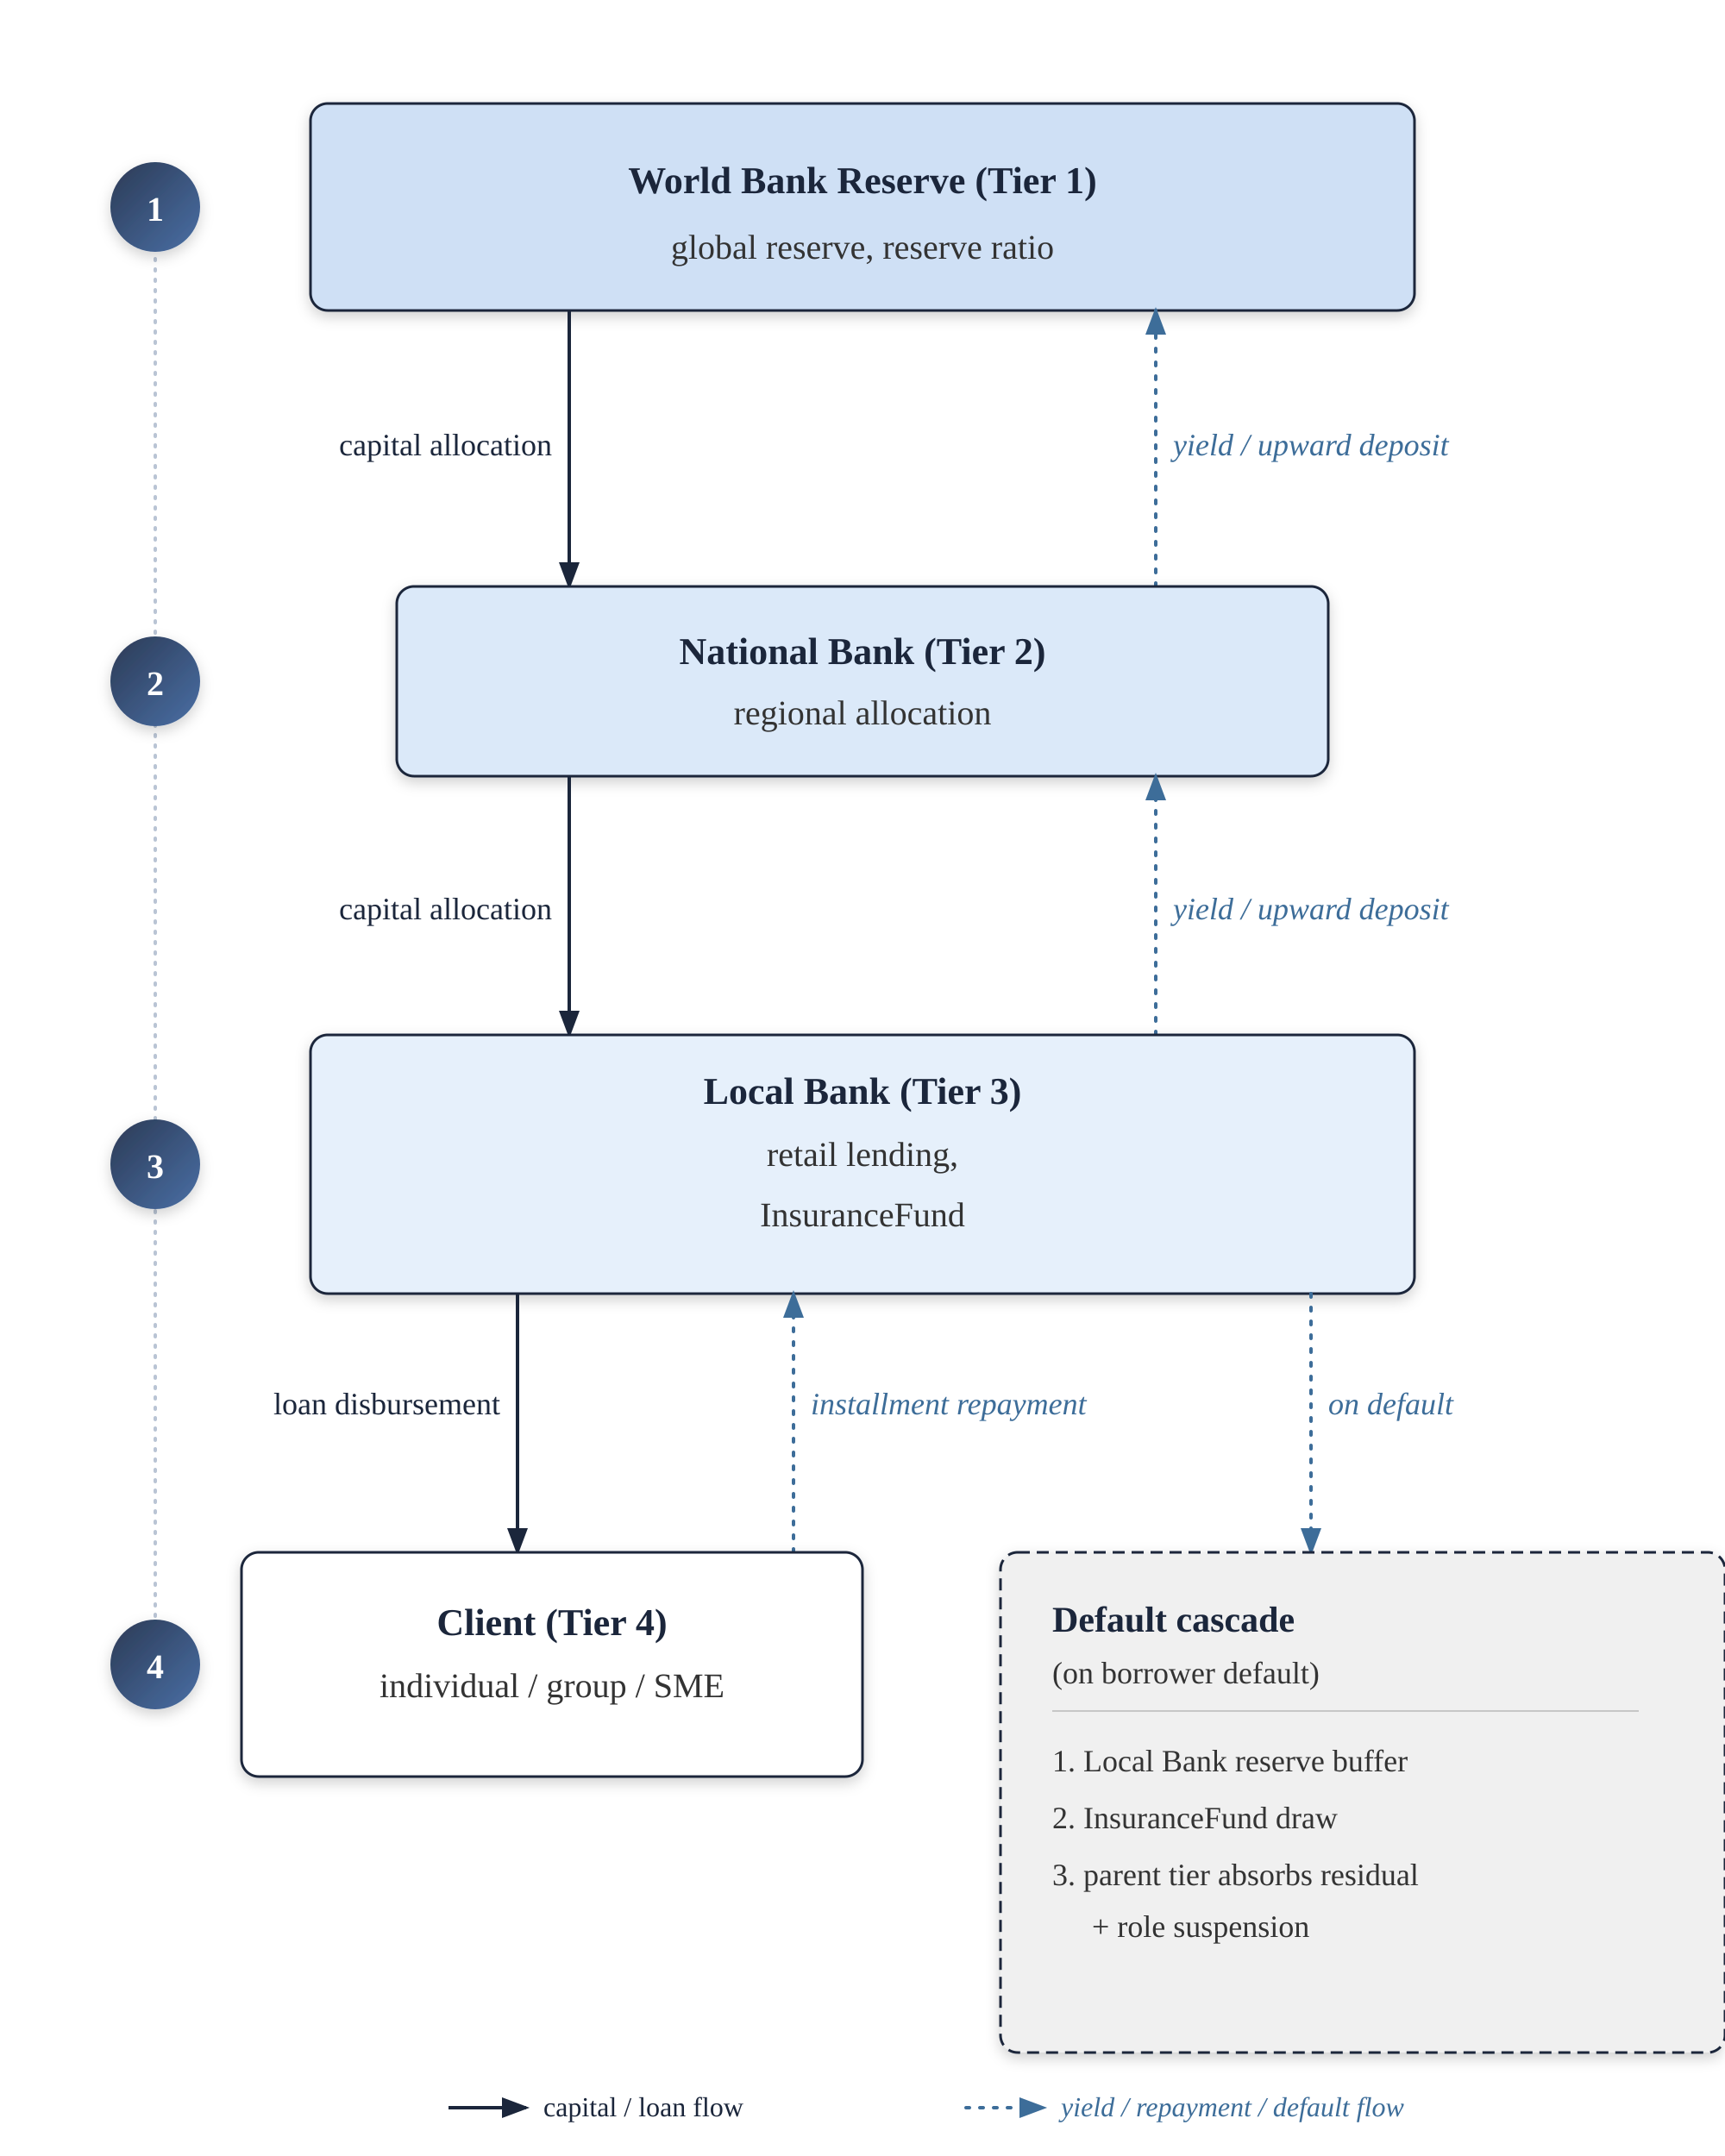
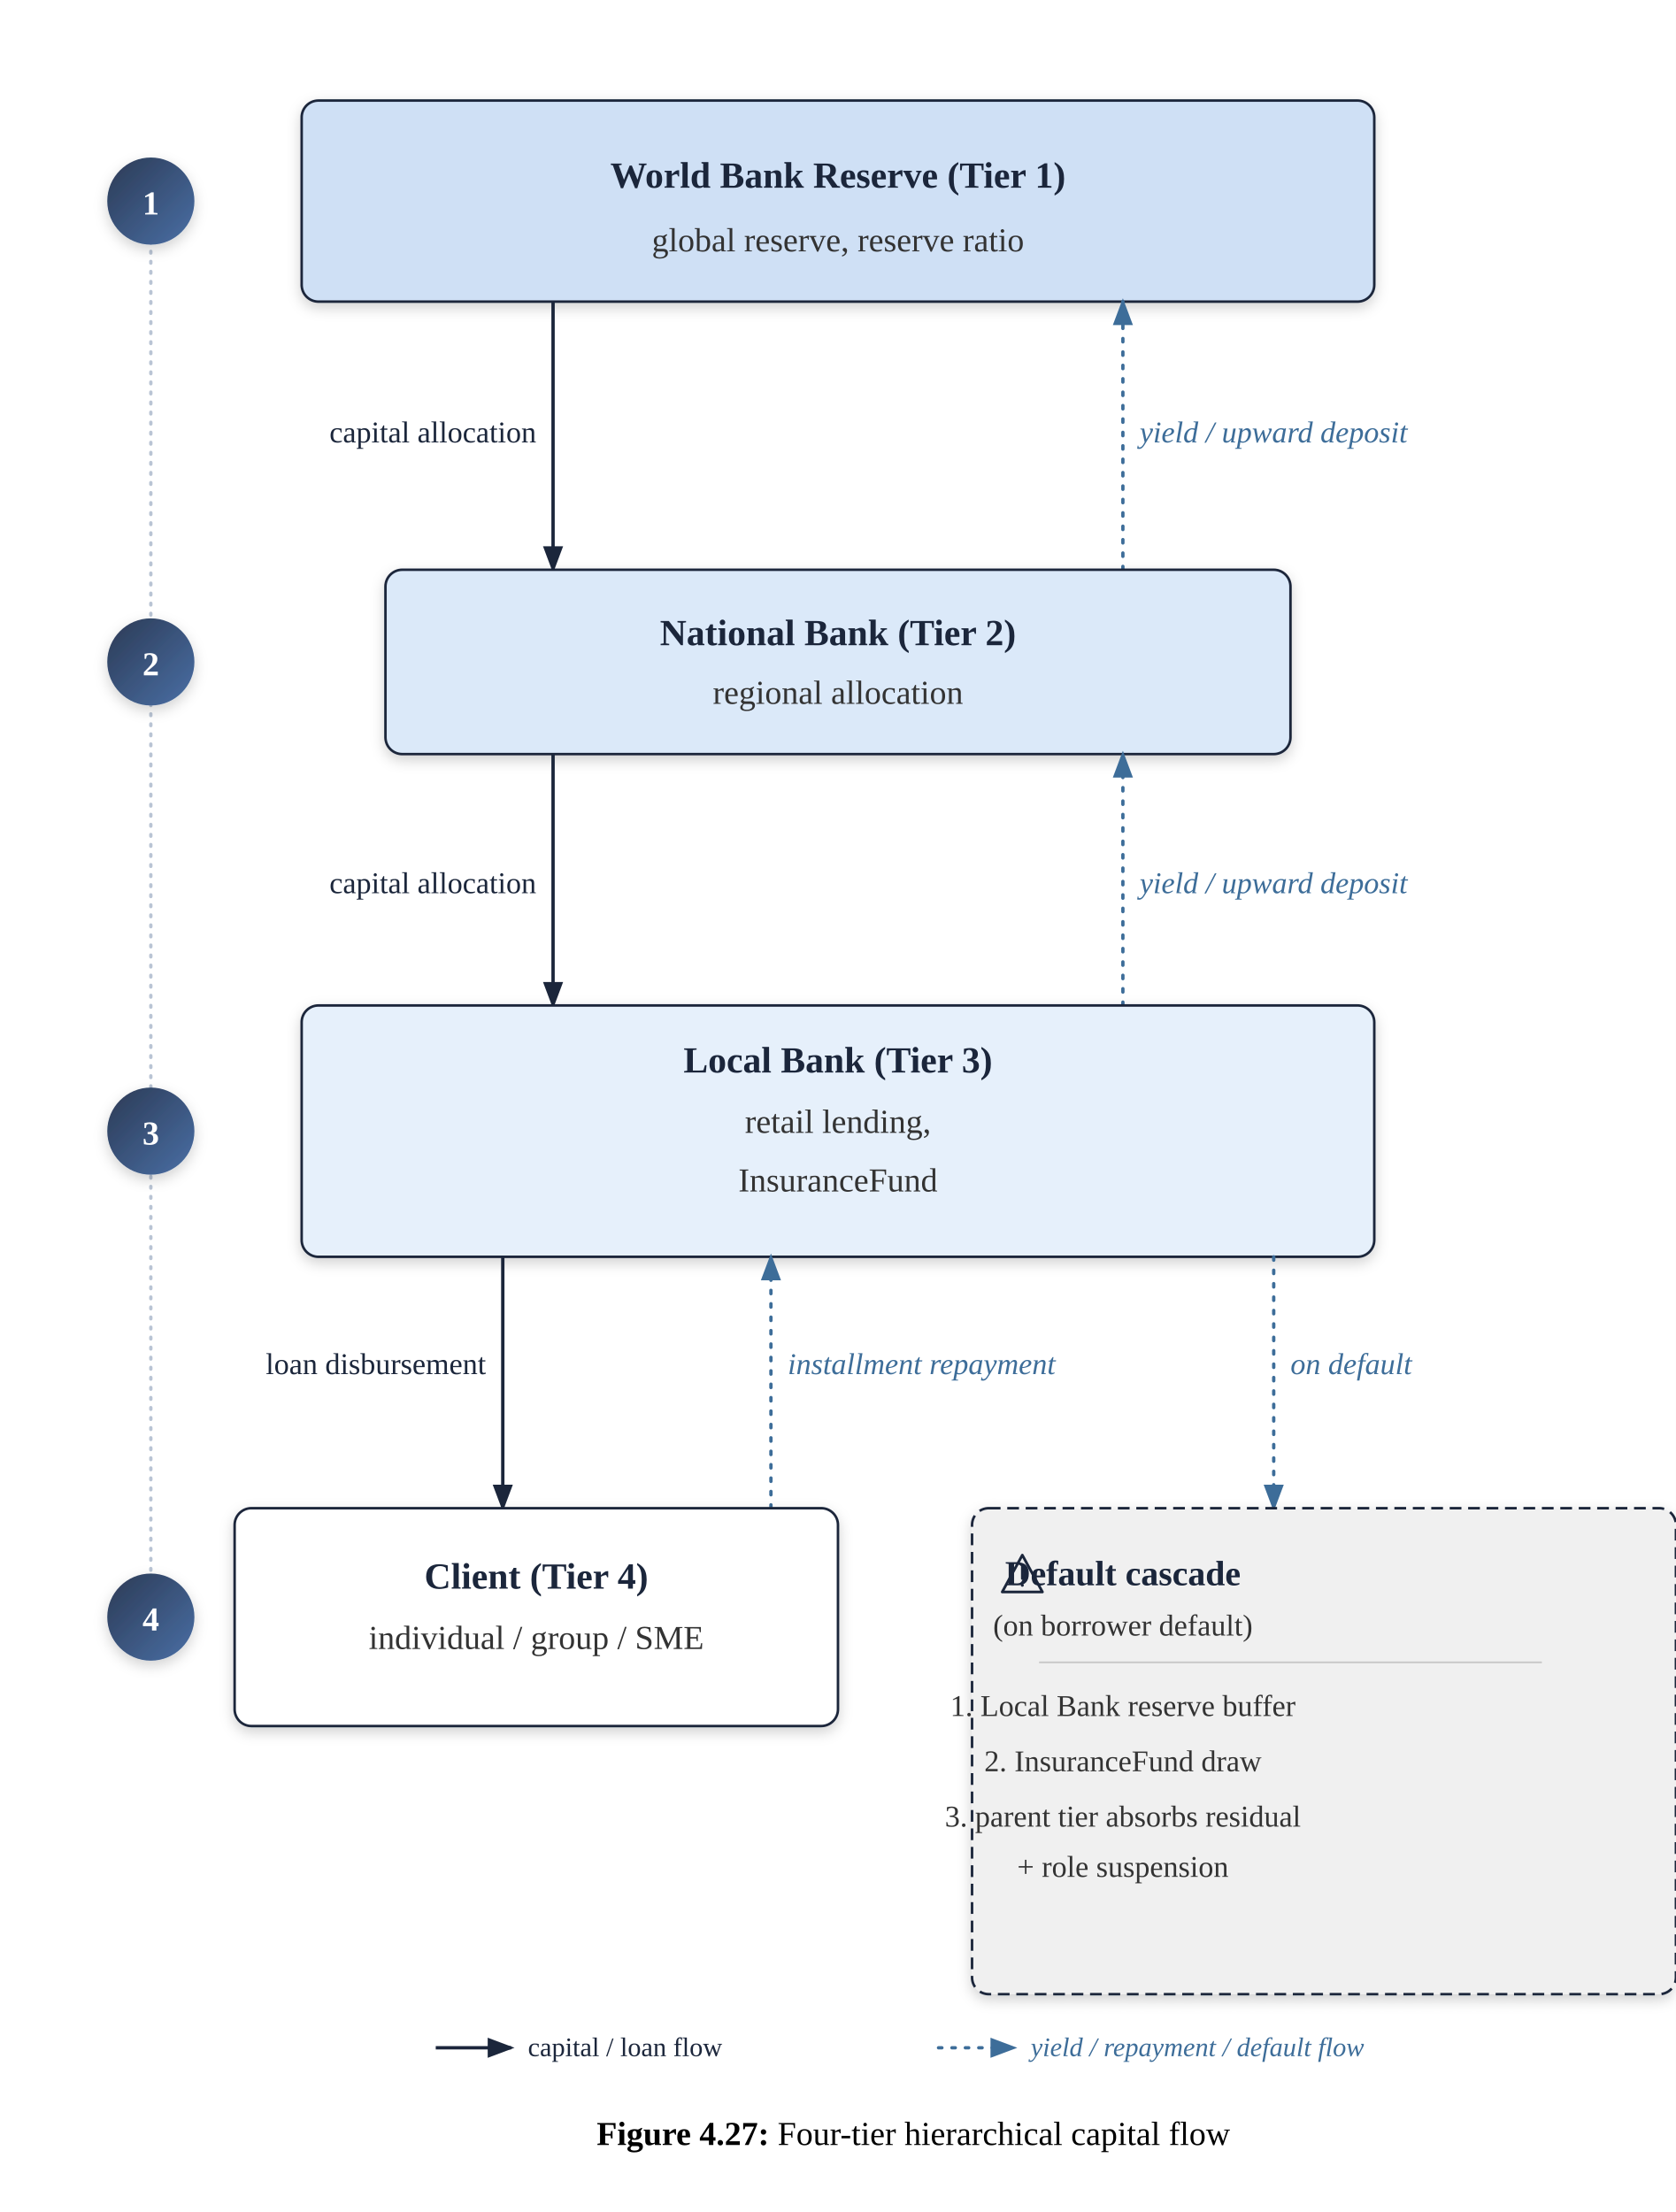
- <svg xmlns="http://www.w3.org/2000/svg" viewBox="0 0 1000 1250" font-family="Georgia, 'Times New Roman', 'Latin Modern Roman', serif">
+ <svg xmlns="http://www.w3.org/2000/svg" viewBox="0 0 1000 1320" font-family="Georgia, 'Times New Roman', 'Latin Modern Roman', serif">
  <defs>
    <filter id="softShadow" x="-20%" y="-20%" width="140%" height="140%">
      <feDropShadow dx="0" dy="3" stdDeviation="4" flood-color="#000000" flood-opacity="0.18" />
    </filter>
    <linearGradient id="badgeGrad" x1="0%" y1="0%" x2="100%" y2="100%">
      <stop offset="0%" stop-color="#2b3a55" />
      <stop offset="100%" stop-color="#4a6fa5" />
    </linearGradient>
    <marker id="arrowSolid" markerWidth="9" markerHeight="9" refX="7" refY="3" orient="auto">
      <polygon points="0 0, 8 3, 0 6" fill="#1b263b" />
    </marker>
    <marker id="arrowDotted" markerWidth="9" markerHeight="9" refX="7" refY="3" orient="auto">
      <polygon points="0 0, 8 3, 0 6" fill="#3d6d99" />
    </marker>
  </defs>
-   <rect x="0" y="0" width="1000" height="1250" fill="#ffffff" />
+   <rect x="0" y="0" width="1000" height="1320" fill="#ffffff" />
  <line x1="90" y1="120" x2="90" y2="965" stroke="#b9c4d4" stroke-width="2" stroke-dasharray="1,5" stroke-linecap="round" />
  <rect x="180" y="60" width="640" height="120" rx="10" fill="#cfe0f5" stroke="#1b263b" stroke-width="1.5" filter="url(#softShadow)" />
  <text x="500" y="112" text-anchor="middle" font-size="22" font-weight="bold" fill="#1b263b">World Bank Reserve (Tier 1)</text>
  <text x="500" y="150" text-anchor="middle" font-size="20" fill="#333333">global reserve, reserve ratio</text>
  <circle cx="90" cy="120" r="26" fill="url(#badgeGrad)" filter="url(#softShadow)" />
  <text x="90" y="128" text-anchor="middle" font-size="20" font-weight="bold" fill="#ffffff">1</text>
  <line x1="330" y1="180" x2="330" y2="340" stroke="#1b263b" stroke-width="2" marker-end="url(#arrowSolid)" />
  <line x1="670" y1="340" x2="670" y2="180" stroke="#3d6d99" stroke-width="2" stroke-dasharray="2,6" stroke-linecap="round" marker-end="url(#arrowDotted)" />
  <text x="320" y="264" text-anchor="end" font-size="18" fill="#1b263b">capital allocation</text>
  <text x="680" y="264" text-anchor="start" font-size="18" font-style="italic" fill="#3d6d99">yield / upward deposit</text>
  <rect x="230" y="340" width="540" height="110" rx="10" fill="#dbe9f9" stroke="#1b263b" stroke-width="1.5" filter="url(#softShadow)" />
  <text x="500" y="385" text-anchor="middle" font-size="22" font-weight="bold" fill="#1b263b">National Bank (Tier 2)</text>
  <text x="500" y="420" text-anchor="middle" font-size="20" fill="#333333">regional allocation</text>
  <circle cx="90" cy="395" r="26" fill="url(#badgeGrad)" filter="url(#softShadow)" />
  <text x="90" y="403" text-anchor="middle" font-size="20" font-weight="bold" fill="#ffffff">2</text>
  <line x1="330" y1="450" x2="330" y2="600" stroke="#1b263b" stroke-width="2" marker-end="url(#arrowSolid)" />
  <line x1="670" y1="600" x2="670" y2="450" stroke="#3d6d99" stroke-width="2" stroke-dasharray="2,6" stroke-linecap="round" marker-end="url(#arrowDotted)" />
  <text x="320" y="533" text-anchor="end" font-size="18" fill="#1b263b">capital allocation</text>
  <text x="680" y="533" text-anchor="start" font-size="18" font-style="italic" fill="#3d6d99">yield / upward deposit</text>
  <rect x="180" y="600" width="640" height="150" rx="10" fill="#e6f0fb" stroke="#1b263b" stroke-width="1.5" filter="url(#softShadow)" />
  <text x="500" y="640" text-anchor="middle" font-size="22" font-weight="bold" fill="#1b263b">Local Bank (Tier 3)</text>
  <text x="500" y="676" text-anchor="middle" font-size="20" fill="#333333">retail lending,</text>
  <text x="500" y="711" text-anchor="middle" font-size="20" fill="#333333">InsuranceFund</text>
  <circle cx="90" cy="675" r="26" fill="url(#badgeGrad)" filter="url(#softShadow)" />
  <text x="90" y="683" text-anchor="middle" font-size="20" font-weight="bold" fill="#ffffff">3</text>
  <line x1="300" y1="750" x2="300" y2="900" stroke="#1b263b" stroke-width="2" marker-end="url(#arrowSolid)" />
  <line x1="460" y1="900" x2="460" y2="750" stroke="#3d6d99" stroke-width="2" stroke-dasharray="2,6" stroke-linecap="round" marker-end="url(#arrowDotted)" />
  <line x1="760" y1="750" x2="760" y2="900" stroke="#3d6d99" stroke-width="2" stroke-dasharray="2,6" stroke-linecap="round" marker-end="url(#arrowDotted)" />
  <text x="290" y="820" text-anchor="end" font-size="18" fill="#1b263b">loan disbursement</text>
  <text x="470" y="820" text-anchor="start" font-size="18" font-style="italic" fill="#3d6d99">installment repayment</text>
  <text x="770" y="820" text-anchor="start" font-size="18" font-style="italic" fill="#3d6d99">on default</text>
  <rect x="140" y="900" width="360" height="130" rx="10" fill="#ffffff" stroke="#1b263b" stroke-width="1.5" filter="url(#softShadow)" />
  <text x="320" y="948" text-anchor="middle" font-size="22" font-weight="bold" fill="#1b263b">Client (Tier 4)</text>
  <text x="320" y="984" text-anchor="middle" font-size="20" fill="#333333">individual / group / SME</text>
  <circle cx="90" cy="965" r="26" fill="url(#badgeGrad)" filter="url(#softShadow)" />
  <text x="90" y="973" text-anchor="middle" font-size="20" font-weight="bold" fill="#ffffff">4</text>
  <rect x="580" y="900" width="420" height="290" rx="10" fill="#f0f0f0" stroke="#1b263b" stroke-width="1.5" stroke-dasharray="7,4" filter="url(#softShadow)" />
-   <text x="610" y="946" text-anchor="start" font-size="21" font-weight="bold" fill="#1b263b">Default cascade</text>
-   <text x="610" y="976" text-anchor="start" font-size="18" fill="#333333">(on borrower default)</text>
-   <line x1="610" y1="992" x2="950" y2="992" stroke="#c7c7c7" stroke-width="1" />
-   <text x="610" y="1027" text-anchor="start" font-size="18" fill="#333333">1.  Local Bank reserve buffer</text>
-   <text x="610" y="1060" text-anchor="start" font-size="18" fill="#333333">2.  InsuranceFund draw</text>
-   <text x="610" y="1093" text-anchor="start" font-size="18" fill="#333333">3.  parent tier absorbs residual</text>
-   <text x="633" y="1123" text-anchor="start" font-size="18" fill="#333333">+ role suspension</text>
+   <path d="M 610 928 L 622 950 L 598 950 Z" fill="none" stroke="#1b263b" stroke-width="1.6" stroke-linejoin="round" />
+   <line x1="610" y1="935" x2="610" y2="942" stroke="#1b263b" stroke-width="1.6" stroke-linecap="round" />
+   <circle cx="610" cy="946" r="0.9" fill="#1b263b" />
+   <text x="670" y="946" text-anchor="middle" font-size="21" font-weight="bold" fill="#1b263b">Default cascade</text>
+   <text x="670" y="976" text-anchor="middle" font-size="18" fill="#333333">(on borrower default)</text>
+   <line x1="620" y1="992" x2="920" y2="992" stroke="#c7c7c7" stroke-width="1" />
+   <text x="670" y="1024" text-anchor="middle" font-size="18" fill="#333333">1.  Local Bank reserve buffer</text>
+   <text x="670" y="1057" text-anchor="middle" font-size="18" fill="#333333">2.  InsuranceFund draw</text>
+   <text x="670" y="1090" text-anchor="middle" font-size="18" fill="#333333">3.  parent tier absorbs residual</text>
+   <text x="670" y="1120" text-anchor="middle" font-size="18" fill="#333333">     + role suspension</text>
  <line x1="260" y1="1222" x2="305" y2="1222" stroke="#1b263b" stroke-width="2" marker-end="url(#arrowSolid)" />
  <text x="315" y="1227" text-anchor="start" font-size="16" fill="#1b263b">capital / loan flow</text>
  <line x1="560" y1="1222" x2="605" y2="1222" stroke="#3d6d99" stroke-width="2" stroke-dasharray="2,6" stroke-linecap="round" marker-end="url(#arrowDotted)" />
  <text x="615" y="1227" text-anchor="start" font-size="16" font-style="italic" fill="#3d6d99">yield / repayment / default flow</text>
+   <text x="545" y="1280" text-anchor="middle" font-size="20" fill="#000000">
+     <tspan font-weight="bold">Figure 4.27:</tspan> Four-tier hierarchical capital flow</text>
</svg>
